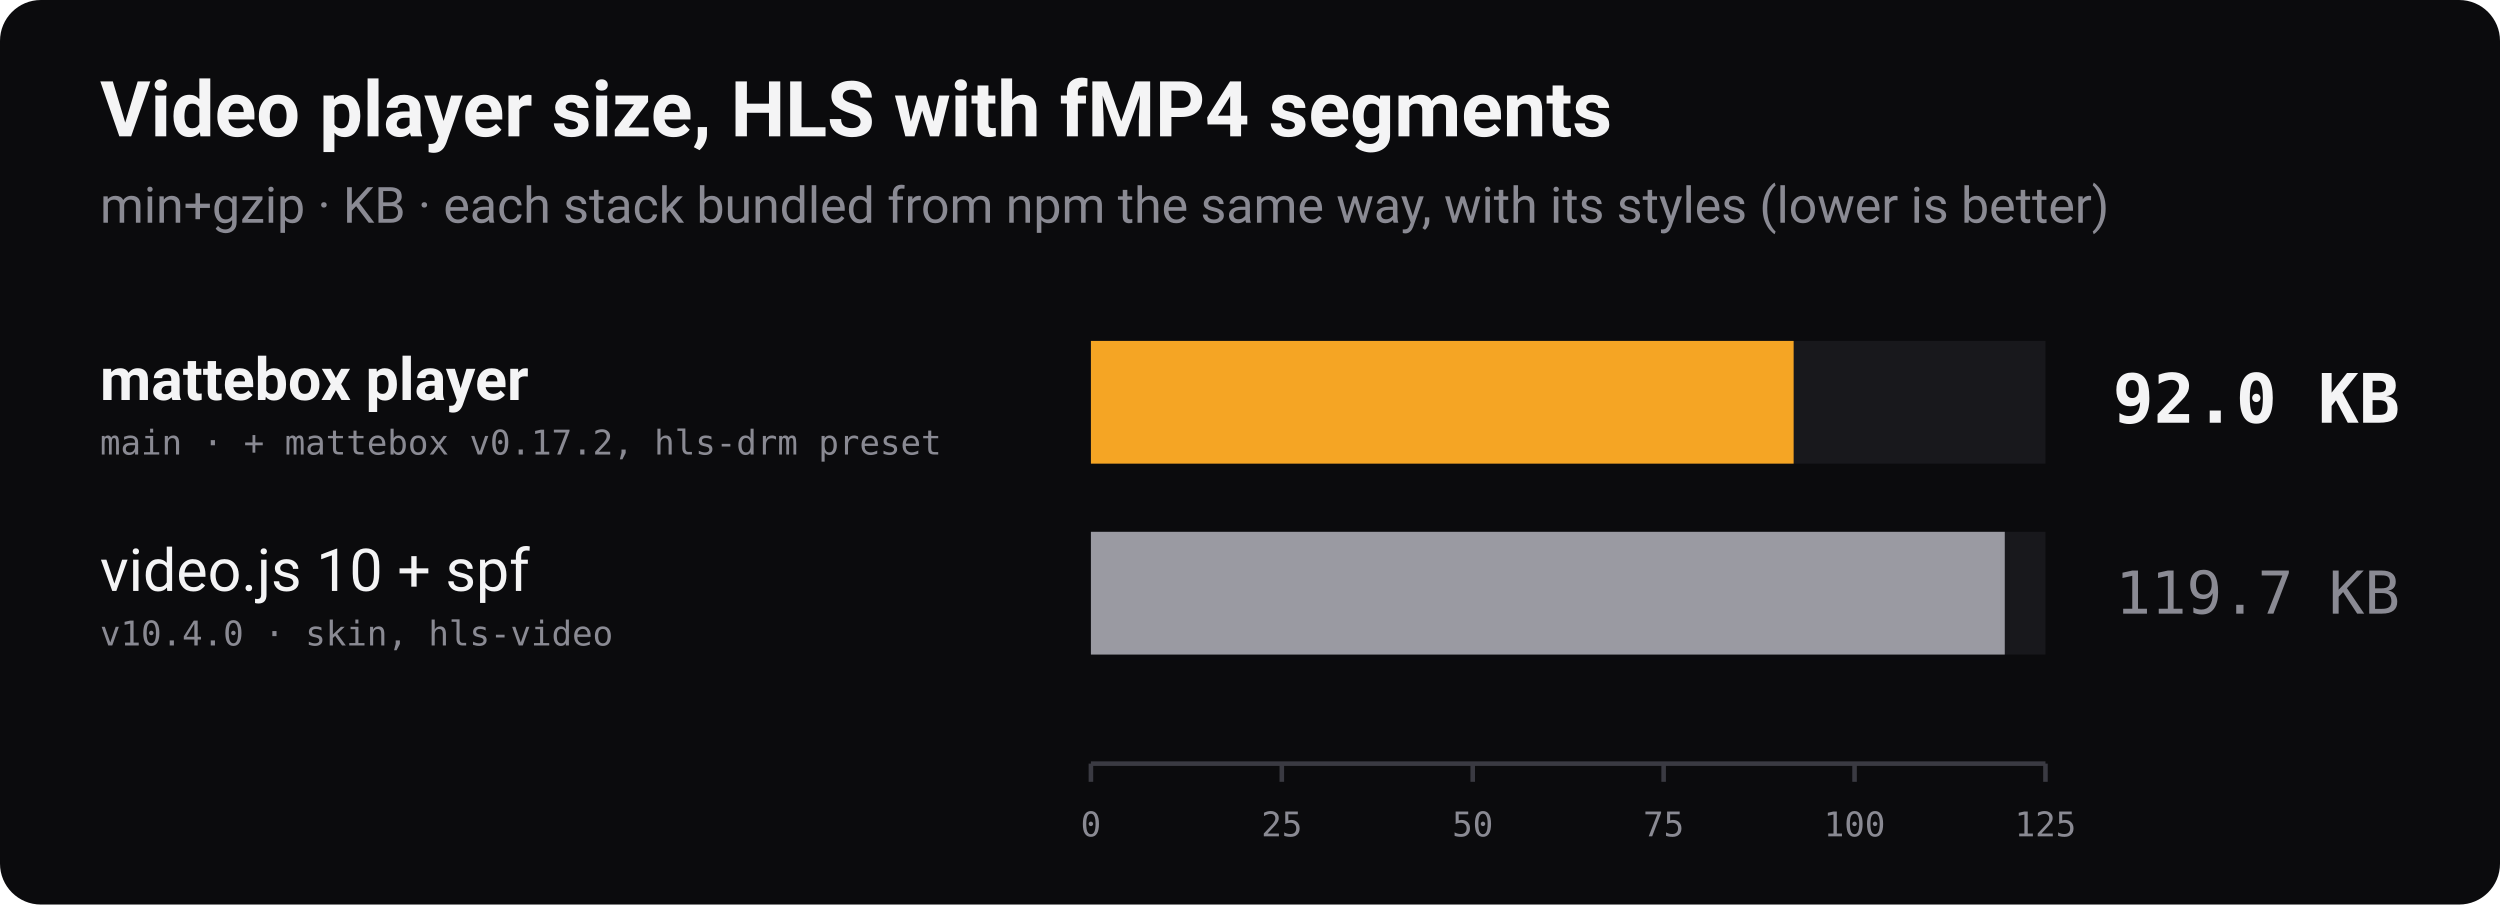
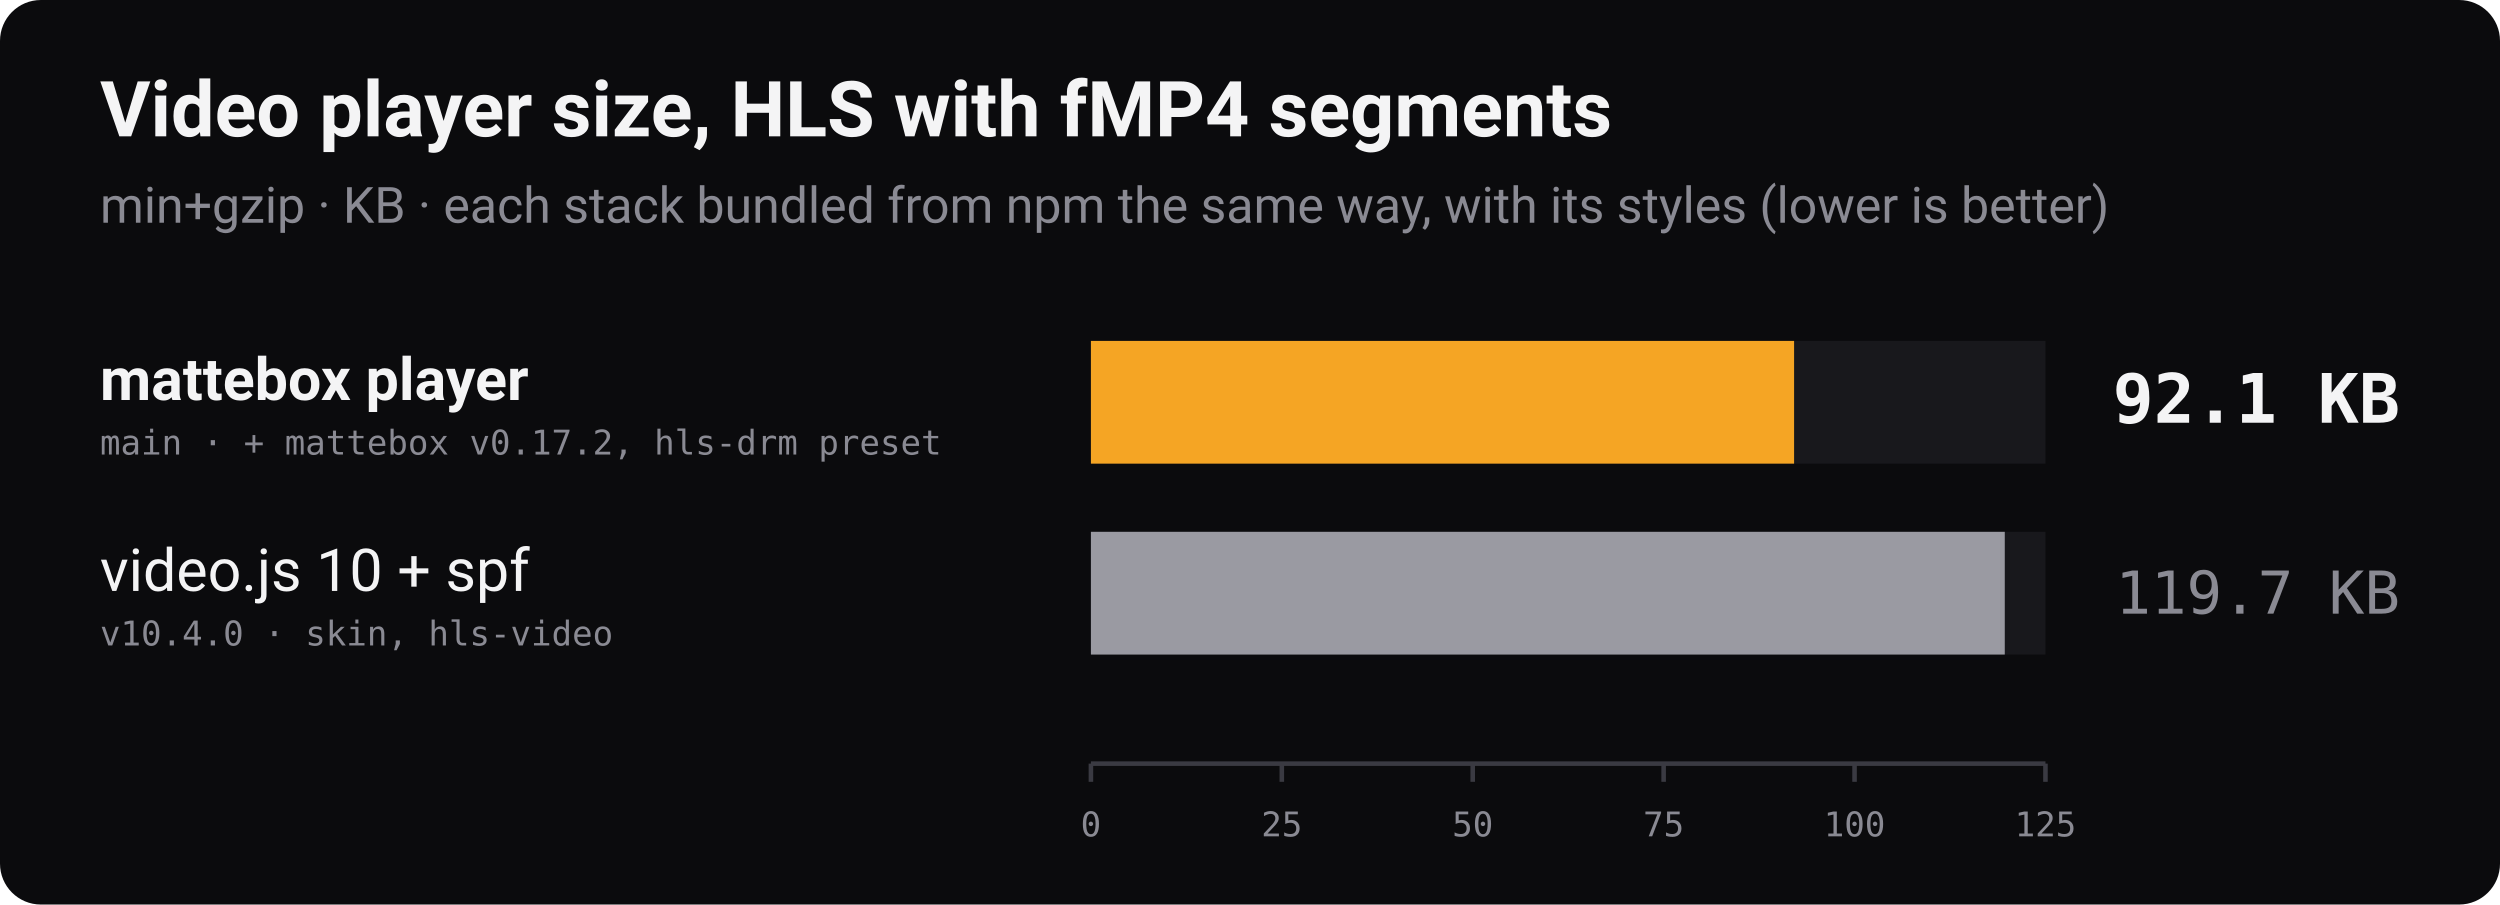
<svg xmlns="http://www.w3.org/2000/svg" width="1100" height="398" viewBox="0 0 1100 398" role="img" aria-label="Bundle size of video players with HLS playback of fMP4 segments, min+gzip, lower is better">
  <rect width="1100" height="398" rx="18" fill="#0b0b0d" />
  <text x="44" y="60" font-family="-apple-system, 'Segoe UI', Roboto, Helvetica, Arial, sans-serif" font-size="34" font-weight="700" fill="#f4f4f5">Video player size, HLS with fMP4 segments</text>
  <text x="44" y="98" font-family="-apple-system, 'Segoe UI', Roboto, Helvetica, Arial, sans-serif" font-size="22" fill="#8a8a93">min+gzip · KB · each stack bundled from npm the same way, with its styles (lower is better)</text>
  <text x="44" y="176" font-family="-apple-system, 'Segoe UI', Roboto, Helvetica, Arial, sans-serif" font-size="26" font-weight="700" fill="#f4f4f5">mattebox player</text>
  <text x="44" y="200" font-family="ui-monospace, 'SF Mono', Menlo, Consolas, monospace" font-size="15" fill="#8a8a93">main · + mattebox v0.17.2, hls-drm preset</text>
  <rect x="480" y="150" width="420" height="54" fill="#18181c" />
-   <rect x="480" y="150" width="309.2" height="54" fill="#f5a524" />
-   <text x="1056" y="186" text-anchor="end" font-family="ui-monospace, 'SF Mono', Menlo, Consolas, monospace" font-size="30" font-weight="700" fill="#f4f4f5">92.0 KB</text>
+   <rect x="480" y="150" width="309.4" height="54" fill="#f5a524" />
+   <text x="1056" y="186" text-anchor="end" font-family="ui-monospace, 'SF Mono', Menlo, Consolas, monospace" font-size="30" font-weight="700" fill="#f4f4f5">92.1 KB</text>
  <text x="44" y="260" font-family="-apple-system, 'Segoe UI', Roboto, Helvetica, Arial, sans-serif" font-size="26" font-weight="400" fill="#f4f4f5">video.js 10 + spf</text>
  <text x="44" y="284" font-family="ui-monospace, 'SF Mono', Menlo, Consolas, monospace" font-size="15" fill="#8a8a93">v10.4.0 · skin, hls-video</text>
  <rect x="480" y="234" width="420" height="54" fill="#18181c" />
  <rect x="480" y="234" width="402.1" height="54" fill="#9a9aa2" />
  <text x="1056" y="270" text-anchor="end" font-family="ui-monospace, 'SF Mono', Menlo, Consolas, monospace" font-size="26" font-weight="400" fill="#8a8a93">119.7 KB</text>
  <line x1="480" y1="336" x2="900" y2="336" stroke="#3a3a42" stroke-width="2" />
  <line x1="480.0" y1="336" x2="480.0" y2="344" stroke="#3a3a42" stroke-width="2" />
  <text x="480.0" y="368" text-anchor="middle" font-family="ui-monospace, 'SF Mono', Menlo, Consolas, monospace" font-size="15" fill="#8a8a93">0</text>
  <line x1="564.0" y1="336" x2="564.0" y2="344" stroke="#3a3a42" stroke-width="2" />
  <text x="564.0" y="368" text-anchor="middle" font-family="ui-monospace, 'SF Mono', Menlo, Consolas, monospace" font-size="15" fill="#8a8a93">25</text>
  <line x1="648.0" y1="336" x2="648.0" y2="344" stroke="#3a3a42" stroke-width="2" />
  <text x="648.0" y="368" text-anchor="middle" font-family="ui-monospace, 'SF Mono', Menlo, Consolas, monospace" font-size="15" fill="#8a8a93">50</text>
  <line x1="732.0" y1="336" x2="732.0" y2="344" stroke="#3a3a42" stroke-width="2" />
  <text x="732.0" y="368" text-anchor="middle" font-family="ui-monospace, 'SF Mono', Menlo, Consolas, monospace" font-size="15" fill="#8a8a93">75</text>
  <line x1="816.0" y1="336" x2="816.0" y2="344" stroke="#3a3a42" stroke-width="2" />
  <text x="816.0" y="368" text-anchor="middle" font-family="ui-monospace, 'SF Mono', Menlo, Consolas, monospace" font-size="15" fill="#8a8a93">100</text>
  <line x1="900.0" y1="336" x2="900.0" y2="344" stroke="#3a3a42" stroke-width="2" />
  <text x="900.0" y="368" text-anchor="middle" font-family="ui-monospace, 'SF Mono', Menlo, Consolas, monospace" font-size="15" fill="#8a8a93">125</text>
</svg>
